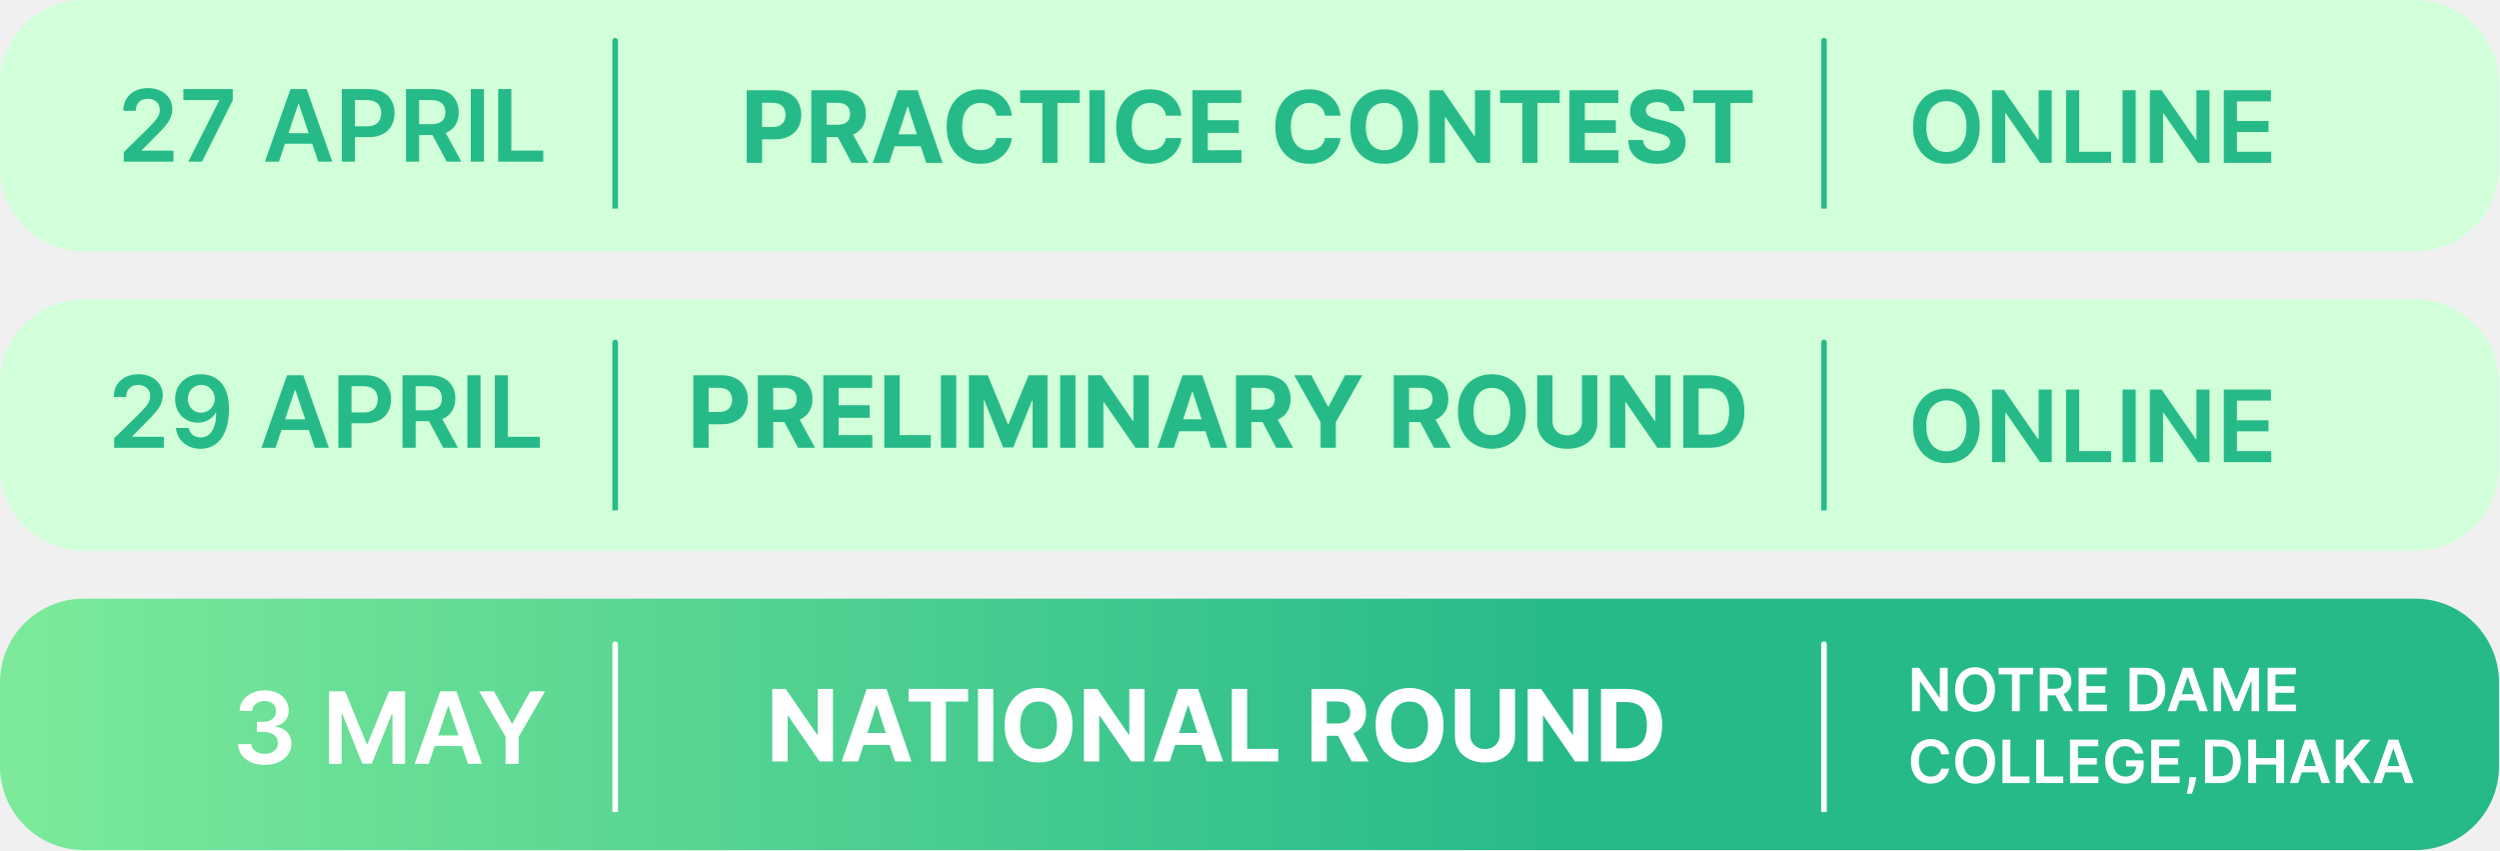
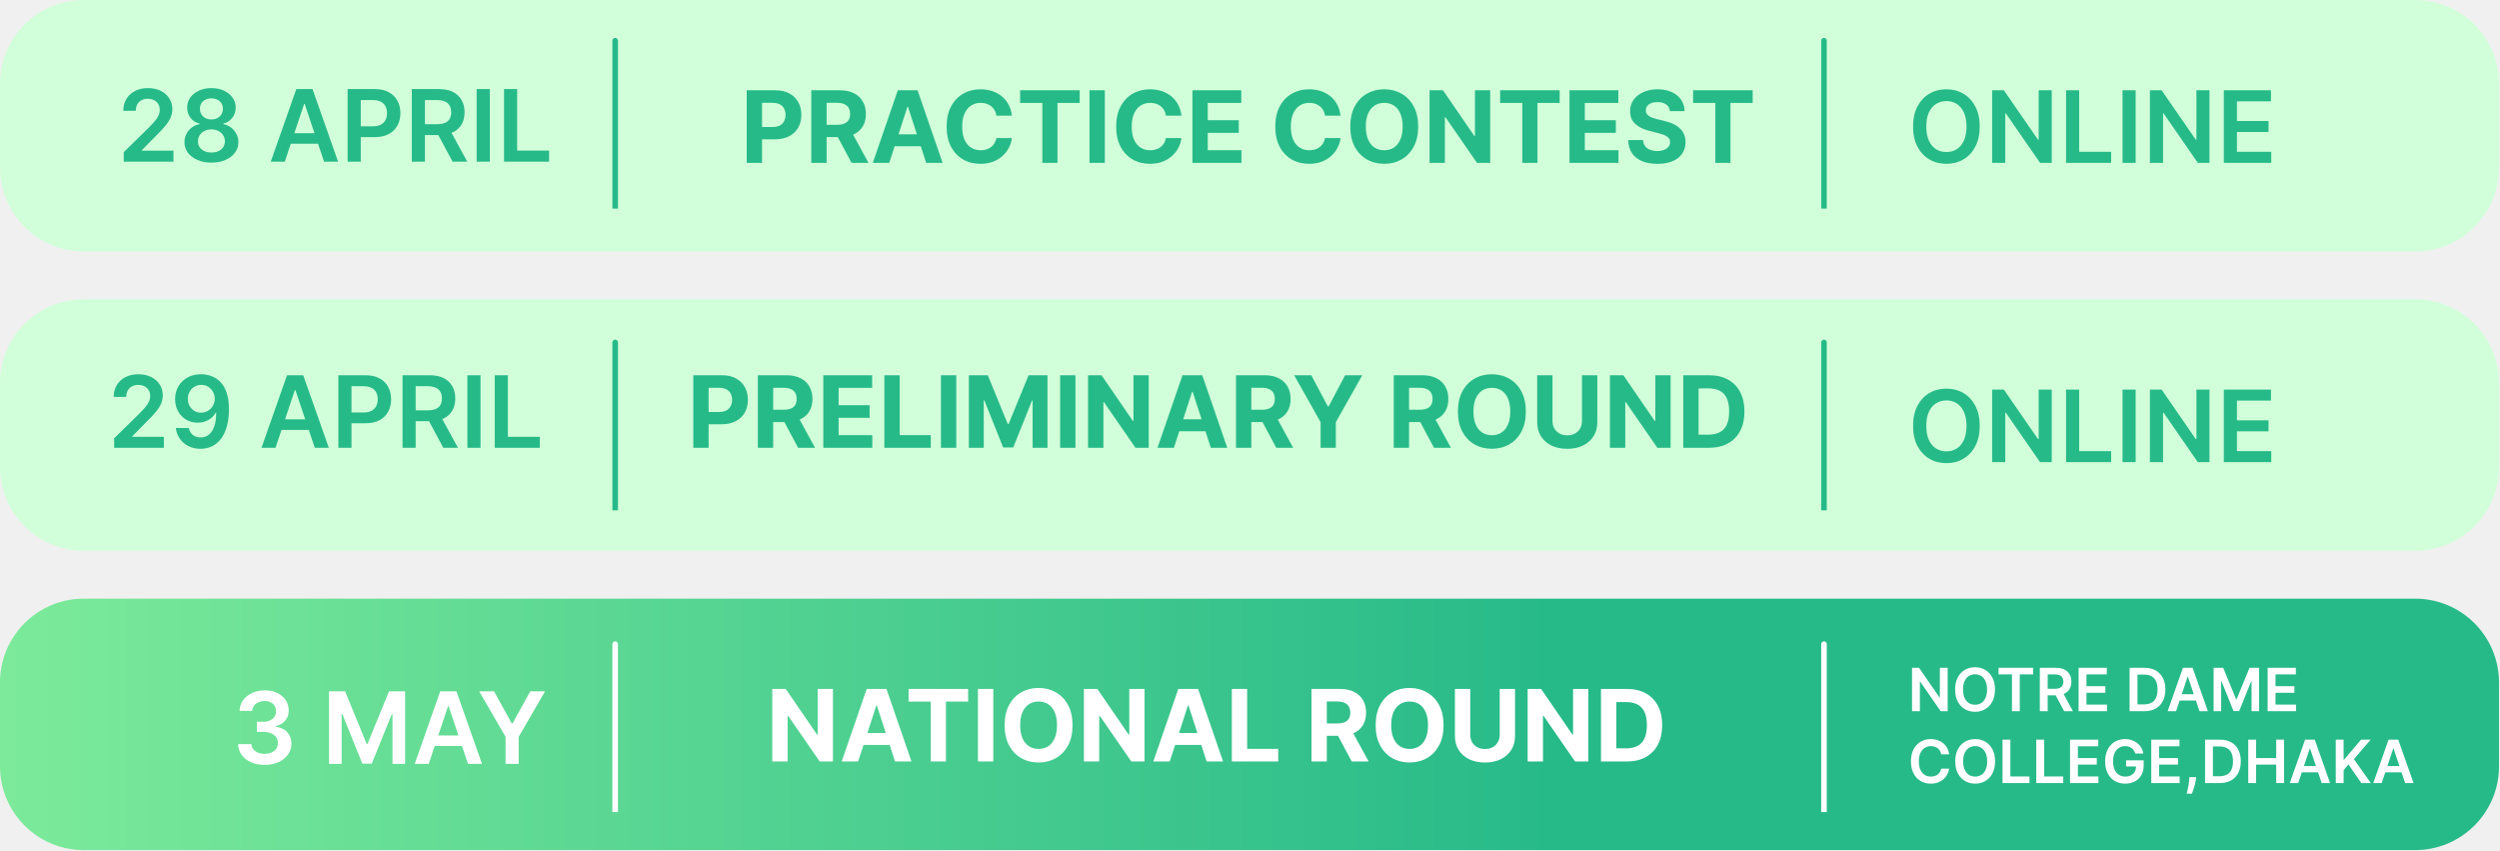
<svg xmlns="http://www.w3.org/2000/svg" width="1044" height="355" viewBox="0 0 1044 355" fill="none">
  <rect width="1044" height="105" rx="35.014" fill="#D1FFD9" />
  <path d="M311.954 68V37.703H323.908C326.206 37.703 328.163 38.142 329.781 39.019C331.398 39.887 332.631 41.095 333.479 42.644C334.337 44.182 334.766 45.958 334.766 47.969C334.766 49.981 334.332 51.757 333.464 53.295C332.596 54.834 331.339 56.032 329.692 56.89C328.055 57.748 326.072 58.177 323.745 58.177H316.126V53.044H322.709C323.942 53.044 324.958 52.832 325.757 52.408C326.565 51.974 327.167 51.377 327.562 50.617C327.966 49.848 328.168 48.966 328.168 47.969C328.168 46.964 327.966 46.086 327.562 45.336C327.167 44.577 326.565 43.99 325.757 43.576C324.948 43.152 323.922 42.94 322.68 42.94H318.36V68H311.954ZM338.927 68V37.703H350.88C353.168 37.703 355.121 38.112 356.738 38.931C358.366 39.739 359.603 40.888 360.451 42.377C361.309 43.857 361.738 45.598 361.738 47.6C361.738 49.612 361.305 51.342 360.437 52.792C359.569 54.232 358.311 55.337 356.664 56.106C355.027 56.875 353.045 57.26 350.717 57.26H342.714V52.112H349.682C350.905 52.112 351.92 51.944 352.729 51.609C353.538 51.273 354.14 50.77 354.534 50.1C354.938 49.429 355.141 48.596 355.141 47.6C355.141 46.594 354.938 45.745 354.534 45.055C354.14 44.365 353.533 43.842 352.714 43.487C351.906 43.122 350.885 42.94 349.652 42.94H345.332V68H338.927ZM355.288 54.212L362.818 68H355.747L348.38 54.212H355.288ZM371.487 68H364.623L375.082 37.703H383.337L393.781 68H386.917L379.328 44.626H379.091L371.487 68ZM371.058 56.091H387.272V61.091H371.058V56.091ZM422.736 48.31H416.257C416.138 47.471 415.897 46.727 415.532 46.076C415.167 45.415 414.698 44.853 414.126 44.389C413.554 43.926 412.893 43.571 412.144 43.324C411.404 43.078 410.6 42.955 409.733 42.955C408.164 42.955 406.799 43.344 405.635 44.123C404.471 44.892 403.569 46.017 402.928 47.496C402.286 48.966 401.966 50.751 401.966 52.851C401.966 55.011 402.286 56.826 402.928 58.295C403.578 59.765 404.486 60.874 405.65 61.624C406.813 62.373 408.16 62.748 409.688 62.748C410.546 62.748 411.34 62.635 412.07 62.408C412.81 62.181 413.466 61.851 414.038 61.417C414.61 60.973 415.083 60.435 415.458 59.804C415.842 59.173 416.109 58.453 416.257 57.645L422.736 57.674C422.568 59.065 422.149 60.406 421.479 61.698C420.818 62.98 419.925 64.129 418.801 65.145C417.687 66.151 416.355 66.95 414.807 67.541C413.268 68.123 411.528 68.414 409.585 68.414C406.882 68.414 404.466 67.803 402.336 66.58C400.215 65.357 398.539 63.587 397.306 61.269C396.083 58.951 395.472 56.145 395.472 52.851C395.472 49.547 396.093 46.737 397.336 44.419C398.578 42.101 400.265 40.336 402.395 39.123C404.525 37.9 406.922 37.288 409.585 37.288C411.34 37.288 412.967 37.535 414.467 38.028C415.975 38.521 417.312 39.241 418.476 40.188C419.639 41.125 420.586 42.274 421.316 43.635C422.056 44.996 422.529 46.554 422.736 48.31ZM426.176 42.984V37.703H451.058V42.984H441.783V68H435.451V42.984H426.176ZM461.562 37.703V68H455.156V37.703H461.562ZM493.564 48.31H487.085C486.966 47.471 486.725 46.727 486.36 46.076C485.995 45.415 485.526 44.853 484.954 44.389C484.382 43.926 483.721 43.571 482.972 43.324C482.232 43.078 481.428 42.955 480.561 42.955C478.992 42.955 477.627 43.344 476.463 44.123C475.299 44.892 474.397 46.017 473.756 47.496C473.114 48.966 472.794 50.751 472.794 52.851C472.794 55.011 473.114 56.826 473.756 58.295C474.406 59.765 475.314 60.874 476.478 61.624C477.641 62.373 478.988 62.748 480.516 62.748C481.374 62.748 482.168 62.635 482.898 62.408C483.638 62.181 484.294 61.851 484.866 61.417C485.438 60.973 485.911 60.435 486.286 59.804C486.67 59.173 486.937 58.453 487.085 57.645L493.564 57.674C493.396 59.065 492.977 60.406 492.307 61.698C491.646 62.98 490.753 64.129 489.629 65.145C488.515 66.151 487.183 66.95 485.635 67.541C484.096 68.123 482.356 68.414 480.413 68.414C477.71 68.414 475.294 67.803 473.164 66.58C471.043 65.357 469.367 63.587 468.134 61.269C466.911 58.951 466.3 56.145 466.3 52.851C466.3 49.547 466.921 46.737 468.164 44.419C469.406 42.101 471.093 40.336 473.223 39.123C475.353 37.9 477.75 37.288 480.413 37.288C482.168 37.288 483.795 37.535 485.295 38.028C486.803 38.521 488.14 39.241 489.304 40.188C490.467 41.125 491.414 42.274 492.144 43.635C492.884 44.996 493.357 46.554 493.564 48.31ZM498.158 68V37.703H518.573V42.984H504.563V50.203H517.522V55.485H504.563V62.719H518.632V68H498.158ZM560.039 48.31H553.56C553.441 47.471 553.2 46.727 552.835 46.076C552.47 45.415 552.001 44.853 551.429 44.389C550.857 43.926 550.196 43.571 549.447 43.324C548.707 43.078 547.903 42.955 547.036 42.955C545.467 42.955 544.102 43.344 542.938 44.123C541.774 44.892 540.872 46.017 540.231 47.496C539.589 48.966 539.269 50.751 539.269 52.851C539.269 55.011 539.589 56.826 540.231 58.295C540.881 59.765 541.789 60.874 542.953 61.624C544.116 62.373 545.463 62.748 546.991 62.748C547.849 62.748 548.643 62.635 549.373 62.408C550.113 62.181 550.768 61.851 551.341 61.417C551.913 60.973 552.386 60.435 552.761 59.804C553.145 59.173 553.412 58.453 553.56 57.645L560.039 57.674C559.871 59.065 559.452 60.406 558.782 61.698C558.121 62.98 557.228 64.129 556.104 65.145C554.99 66.151 553.658 66.95 552.11 67.541C550.571 68.123 548.831 68.414 546.888 68.414C544.185 68.414 541.769 67.803 539.639 66.58C537.518 65.357 535.842 63.587 534.609 61.269C533.386 58.951 532.775 56.145 532.775 52.851C532.775 49.547 533.396 46.737 534.639 44.419C535.881 42.101 537.568 40.336 539.698 39.123C541.828 37.9 544.225 37.288 546.888 37.288C548.643 37.288 550.27 37.535 551.77 38.028C553.278 38.521 554.615 39.241 555.779 40.188C556.942 41.125 557.889 42.274 558.619 43.635C559.359 44.996 559.832 46.554 560.039 48.31ZM592.474 52.851C592.474 56.155 591.848 58.966 590.595 61.284C589.353 63.601 587.656 65.372 585.506 66.595C583.366 67.808 580.96 68.414 578.287 68.414C575.595 68.414 573.178 67.803 571.038 66.58C568.898 65.357 567.207 63.587 565.964 61.269C564.721 58.951 564.1 56.145 564.1 52.851C564.1 49.547 564.721 46.737 565.964 44.419C567.207 42.101 568.898 40.336 571.038 39.123C573.178 37.9 575.595 37.288 578.287 37.288C580.96 37.288 583.366 37.9 585.506 39.123C587.656 40.336 589.353 42.101 590.595 44.419C591.848 46.737 592.474 49.547 592.474 52.851ZM585.98 52.851C585.98 50.711 585.659 48.906 585.018 47.437C584.387 45.967 583.494 44.853 582.34 44.094C581.187 43.334 579.835 42.955 578.287 42.955C576.739 42.955 575.387 43.334 574.234 44.094C573.08 44.853 572.182 45.967 571.541 47.437C570.91 48.906 570.594 50.711 570.594 52.851C570.594 54.992 570.91 56.796 571.541 58.266C572.182 59.735 573.08 60.85 574.234 61.609C575.387 62.369 576.739 62.748 578.287 62.748C579.835 62.748 581.187 62.369 582.34 61.609C583.494 60.85 584.387 59.735 585.018 58.266C585.659 56.796 585.98 54.992 585.98 52.851ZM622.561 37.703V68H617.028L603.847 48.931H603.625V68H597.219V37.703H602.841L615.918 56.757H616.185V37.703H622.561ZM626.699 42.984V37.703H651.582V42.984H642.306V68H635.975V42.984H626.699ZM655.68 68V37.703H676.095V42.984H662.085V50.203H675.045V55.485H662.085V62.719H676.154V68H655.68ZM697.623 46.416C697.505 45.223 696.997 44.296 696.099 43.635C695.202 42.974 693.984 42.644 692.445 42.644C691.4 42.644 690.517 42.792 689.797 43.088C689.077 43.374 688.525 43.773 688.141 44.286C687.766 44.799 687.578 45.381 687.578 46.032C687.559 46.574 687.672 47.047 687.919 47.452C688.175 47.856 688.525 48.206 688.969 48.502C689.413 48.788 689.926 49.04 690.508 49.257C691.089 49.464 691.711 49.641 692.372 49.789L695.094 50.44C696.415 50.736 697.628 51.13 698.733 51.623C699.837 52.117 700.794 52.723 701.603 53.443C702.411 54.163 703.038 55.011 703.481 55.988C703.935 56.964 704.167 58.083 704.177 59.346C704.167 61.2 703.694 62.807 702.757 64.168C701.83 65.52 700.488 66.57 698.733 67.32C696.987 68.059 694.881 68.429 692.416 68.429C689.97 68.429 687.84 68.054 686.025 67.305C684.22 66.555 682.81 65.446 681.794 63.976C680.788 62.497 680.26 60.667 680.211 58.488H686.41C686.479 59.504 686.77 60.352 687.283 61.032C687.805 61.703 688.501 62.211 689.368 62.556C690.246 62.891 691.237 63.059 692.342 63.059C693.427 63.059 694.369 62.901 695.167 62.586C695.976 62.27 696.602 61.831 697.046 61.269C697.49 60.707 697.712 60.061 697.712 59.331C697.712 58.651 697.51 58.078 697.105 57.615C696.711 57.151 696.129 56.757 695.36 56.431C694.6 56.106 693.668 55.81 692.564 55.544L689.265 54.715C686.71 54.094 684.694 53.123 683.214 51.801C681.735 50.48 681 48.699 681.01 46.461C681 44.626 681.488 43.023 682.475 41.653C683.471 40.282 684.837 39.212 686.572 38.442C688.308 37.673 690.281 37.288 692.49 37.288C694.738 37.288 696.701 37.673 698.378 38.442C700.064 39.212 701.376 40.282 702.313 41.653C703.25 43.023 703.733 44.611 703.763 46.416H697.623ZM707.332 42.984V37.703H732.214V42.984H722.939V68H716.607V42.984H707.332Z" fill="url(#paint0_linear_8_11)" />
  <path d="M827.061 52.851C827.061 56.116 826.449 58.912 825.226 61.239C824.013 63.557 822.356 65.332 820.256 66.565C818.165 67.798 815.793 68.414 813.14 68.414C810.487 68.414 808.11 67.798 806.009 66.565C803.918 65.322 802.262 63.542 801.039 61.224C799.826 58.897 799.219 56.106 799.219 52.851C799.219 49.587 799.826 46.796 801.039 44.478C802.262 42.151 803.918 40.37 806.009 39.138C808.11 37.905 810.487 37.288 813.14 37.288C815.793 37.288 818.165 37.905 820.256 39.138C822.356 40.37 824.013 42.151 825.226 44.478C826.449 46.796 827.061 49.587 827.061 52.851ZM821.543 52.851C821.543 50.553 821.183 48.615 820.463 47.038C819.753 45.45 818.766 44.251 817.504 43.443C816.242 42.624 814.787 42.215 813.14 42.215C811.493 42.215 810.038 42.624 808.776 43.443C807.513 44.251 806.522 45.45 805.802 47.038C805.092 48.615 804.737 50.553 804.737 52.851C804.737 55.149 805.092 57.092 805.802 58.68C806.522 60.258 807.513 61.456 808.776 62.275C810.038 63.084 811.493 63.488 813.14 63.488C814.787 63.488 816.242 63.084 817.504 62.275C818.766 61.456 819.753 60.258 820.463 58.68C821.183 57.092 821.543 55.149 821.543 52.851ZM857.147 37.703V68H852.265L837.989 47.363H837.738V68H832.249V37.703H837.161L851.422 58.355H851.688V37.703H857.147ZM863.127 68V37.703H868.616V63.399H881.96V68H863.127ZM892.212 37.703V68H886.723V37.703H892.212ZM923.052 37.703V68H918.171L903.895 47.363H903.643V68H898.155V37.703H903.066L917.327 58.355H917.594V37.703H923.052ZM929.033 68V37.703H948.738V42.303H934.521V50.529H947.717V55.13H934.521V63.399H948.856V68H929.033Z" fill="url(#paint1_linear_8_11)" />
-   <path d="M51.692 67.504V63.54L62.211 53.228C63.217 52.213 64.055 51.31 64.726 50.521C65.396 49.732 65.899 48.968 66.234 48.228C66.57 47.489 66.737 46.7 66.737 45.861C66.737 44.905 66.52 44.086 66.087 43.406C65.653 42.715 65.056 42.183 64.297 41.808C63.537 41.433 62.674 41.246 61.708 41.246C60.712 41.246 59.839 41.453 59.089 41.867C58.34 42.271 57.758 42.848 57.344 43.598C56.939 44.347 56.737 45.24 56.737 46.276H51.515C51.515 44.352 51.954 42.681 52.831 41.26C53.709 39.84 54.917 38.741 56.456 37.962C58.004 37.182 59.78 36.793 61.782 36.793C63.813 36.793 65.598 37.172 67.137 37.932C68.675 38.691 69.869 39.732 70.717 41.053C71.575 42.375 72.004 43.884 72.004 45.58C72.004 46.714 71.787 47.829 71.353 48.923C70.919 50.018 70.155 51.231 69.06 52.563C67.975 53.894 66.451 55.507 64.489 57.4L59.267 62.711V62.918H72.463V67.504H51.692ZM78.676 67.504L91.561 42V41.793H76.605V37.207H97.242V41.897L84.371 67.504H78.676ZM116.536 67.504H110.678L121.344 37.207H128.12L138.801 67.504H132.943L124.85 43.42H124.614L116.536 67.504ZM116.729 55.625H132.706V60.033H116.729V55.625ZM142.791 67.504V37.207H154.153C156.48 37.207 158.433 37.641 160.011 38.509C161.599 39.377 162.797 40.57 163.606 42.089C164.425 43.598 164.834 45.314 164.834 47.237C164.834 49.18 164.425 50.906 163.606 52.415C162.787 53.924 161.579 55.112 159.982 55.98C158.384 56.838 156.416 57.267 154.079 57.267H146.549V52.755H153.339C154.7 52.755 155.815 52.518 156.683 52.045C157.55 51.572 158.191 50.921 158.606 50.092C159.03 49.264 159.242 48.312 159.242 47.237C159.242 46.162 159.03 45.215 158.606 44.397C158.191 43.578 157.545 42.942 156.668 42.488C155.8 42.025 154.68 41.793 153.31 41.793H148.28V67.504H142.791ZM169.601 67.504V37.207H180.963C183.29 37.207 185.243 37.611 186.821 38.42C188.409 39.229 189.607 40.363 190.416 41.823C191.234 43.272 191.643 44.964 191.643 46.897C191.643 48.84 191.229 50.526 190.401 51.956C189.582 53.376 188.374 54.476 186.776 55.255C185.179 56.024 183.216 56.409 180.889 56.409H172.796V51.853H180.149C181.51 51.853 182.624 51.665 183.492 51.291C184.36 50.906 185.001 50.349 185.415 49.619C185.839 48.879 186.052 47.972 186.052 46.897C186.052 45.822 185.839 44.905 185.415 44.145C184.991 43.376 184.345 42.794 183.477 42.4C182.61 41.995 181.49 41.793 180.119 41.793H175.089V67.504H169.601ZM185.253 53.776L192.753 67.504H186.628L179.261 53.776H185.253ZM202.184 37.207V67.504H196.695V37.207H202.184ZM208.127 67.504V37.207H213.616V62.904H226.959V67.504H208.127Z" fill="#27BA89" />
+   <path d="M51.692 67.504V63.54L62.211 53.229C63.217 52.213 64.055 51.31 64.726 50.521C65.396 49.732 65.899 48.968 66.234 48.228C66.57 47.489 66.737 46.7 66.737 45.861C66.737 44.905 66.52 44.086 66.087 43.406C65.653 42.715 65.056 42.183 64.297 41.808C63.537 41.433 62.674 41.246 61.708 41.246C60.712 41.246 59.839 41.453 59.089 41.867C58.34 42.272 57.758 42.848 57.344 43.598C56.939 44.347 56.737 45.24 56.737 46.276H51.515C51.515 44.352 51.954 42.681 52.831 41.261C53.709 39.84 54.917 38.741 56.456 37.962C58.004 37.182 59.78 36.793 61.782 36.793C63.813 36.793 65.598 37.173 67.137 37.932C68.675 38.691 69.869 39.732 70.717 41.053C71.575 42.375 72.004 43.884 72.004 45.58C72.004 46.715 71.787 47.829 71.353 48.924C70.919 50.018 70.155 51.231 69.06 52.563C67.975 53.894 66.451 55.507 64.489 57.4L59.267 62.711V62.918H72.463V67.504H51.692ZM88.336 67.919C86.137 67.919 84.184 67.549 82.478 66.809C80.782 66.069 79.45 65.058 78.484 63.776C77.527 62.484 77.054 61.02 77.063 59.383C77.054 58.111 77.33 56.942 77.892 55.877C78.454 54.812 79.213 53.924 80.17 53.214C81.137 52.494 82.212 52.035 83.395 51.838V51.631C81.837 51.286 80.574 50.492 79.608 49.249C78.651 47.997 78.178 46.552 78.188 44.915C78.178 43.356 78.612 41.966 79.49 40.743C80.367 39.52 81.57 38.558 83.099 37.858C84.628 37.148 86.374 36.793 88.336 36.793C90.279 36.793 92.01 37.148 93.529 37.858C95.057 38.558 96.261 39.52 97.138 40.743C98.026 41.966 98.47 43.356 98.47 44.915C98.47 46.552 97.982 47.997 97.005 49.249C96.039 50.492 94.791 51.286 93.262 51.631V51.838C94.446 52.035 95.511 52.494 96.458 53.214C97.415 53.924 98.174 54.812 98.736 55.877C99.308 56.942 99.594 58.111 99.594 59.383C99.594 61.02 99.111 62.484 98.144 63.776C97.178 65.058 95.846 66.069 94.15 66.809C92.464 67.549 90.526 67.919 88.336 67.919ZM88.336 63.688C89.47 63.688 90.457 63.495 91.295 63.111C92.133 62.716 92.784 62.164 93.248 61.454C93.711 60.744 93.948 59.925 93.958 58.998C93.948 58.032 93.696 57.178 93.203 56.439C92.72 55.689 92.054 55.102 91.206 54.678C90.368 54.254 89.411 54.042 88.336 54.042C87.251 54.042 86.285 54.254 85.437 54.678C84.588 55.102 83.918 55.689 83.425 56.439C82.941 57.178 82.705 58.032 82.715 58.998C82.705 59.925 82.932 60.744 83.395 61.454C83.859 62.154 84.51 62.701 85.348 63.096C86.196 63.49 87.192 63.688 88.336 63.688ZM88.336 49.885C89.263 49.885 90.082 49.698 90.792 49.323C91.512 48.948 92.079 48.426 92.493 47.755C92.907 47.084 93.119 46.31 93.129 45.432C93.119 44.565 92.912 43.805 92.508 43.154C92.104 42.493 91.541 41.986 90.822 41.63C90.102 41.266 89.273 41.083 88.336 41.083C87.379 41.083 86.536 41.266 85.806 41.63C85.087 41.986 84.524 42.493 84.12 43.154C83.725 43.805 83.533 44.565 83.543 45.432C83.533 46.31 83.73 47.084 84.135 47.755C84.549 48.416 85.116 48.938 85.836 49.323C86.566 49.698 87.399 49.885 88.336 49.885ZM118.977 67.504H113.119L123.785 37.207H130.561L141.242 67.504H135.383L127.291 43.42H127.055L118.977 67.504ZM119.17 55.625H135.147V60.034H119.17V55.625ZM145.232 67.504V37.207H156.594C158.921 37.207 160.874 37.641 162.452 38.509C164.04 39.377 165.238 40.57 166.047 42.089C166.865 43.598 167.275 45.314 167.275 47.237C167.275 49.18 166.865 50.906 166.047 52.415C165.228 53.924 164.02 55.112 162.422 55.98C160.825 56.838 158.857 57.267 156.52 57.267H148.99V52.755H155.78C157.141 52.755 158.256 52.519 159.123 52.045C159.991 51.572 160.632 50.921 161.047 50.092C161.471 49.264 161.683 48.312 161.683 47.237C161.683 46.162 161.471 45.215 161.047 44.397C160.632 43.578 159.986 42.942 159.109 42.488C158.241 42.025 157.121 41.793 155.751 41.793H150.721V67.504H145.232ZM172.042 67.504V37.207H183.403C185.731 37.207 187.684 37.611 189.262 38.42C190.85 39.229 192.048 40.363 192.857 41.823C193.675 43.273 194.084 44.964 194.084 46.897C194.084 48.84 193.67 50.526 192.842 51.956C192.023 53.377 190.815 54.476 189.217 55.255C187.62 56.025 185.657 56.409 183.329 56.409H175.237V51.853H182.59C183.951 51.853 185.065 51.665 185.933 51.291C186.801 50.906 187.442 50.349 187.856 49.619C188.28 48.879 188.492 47.972 188.492 46.897C188.492 45.822 188.28 44.905 187.856 44.145C187.432 43.376 186.786 42.794 185.918 42.4C185.05 41.995 183.931 41.793 182.56 41.793H177.53V67.504H172.042ZM187.694 53.776L195.194 67.504H189.069L181.702 53.776H187.694ZM204.625 37.207V67.504H199.136V37.207H204.625ZM210.568 67.504V37.207H216.057V62.904H229.4V67.504H210.568Z" fill="#27BA89" />
  <path d="M258.167 17C258.167 16.355 257.645 15.833 257 15.833C256.355 15.833 255.833 16.355 255.833 17H258.167ZM255.833 17V87.116H258.167V17H255.833Z" fill="#27BA89" />
  <path d="M763.167 17C763.167 16.355 762.645 15.833 762 15.833C761.355 15.833 760.833 16.355 760.833 17H763.167ZM760.833 17V87.116H763.167V17H760.833Z" fill="#27BA89" />
  <rect y="250" width="1044" height="105" rx="35.014" fill="url(#paint2_linear_8_11)" />
  <path d="M347.975 287.703V318H342.442L329.261 298.931H329.039V318H322.633V287.703H328.255L341.332 306.757H341.599V287.703H347.975ZM358.489 318H351.625L362.084 287.703H370.339L380.783 318H373.919L366.33 294.626H366.093L358.489 318ZM358.06 306.091H374.274V311.091H358.06V306.091ZM379.574 292.984V287.703H404.457V292.984H395.181V318H388.849V292.984H379.574ZM414.96 287.703V318H408.554V287.703H414.96ZM448.072 302.851C448.072 306.155 447.446 308.966 446.193 311.284C444.95 313.601 443.254 315.372 441.104 316.595C438.964 317.808 436.557 318.414 433.885 318.414C431.192 318.414 428.776 317.803 426.636 316.58C424.496 315.357 422.804 313.587 421.562 311.269C420.319 308.951 419.698 306.145 419.698 302.851C419.698 299.547 420.319 296.737 421.562 294.419C422.804 292.101 424.496 290.336 426.636 289.123C428.776 287.9 431.192 287.289 433.885 287.289C436.557 287.289 438.964 287.9 441.104 289.123C443.254 290.336 444.95 292.101 446.193 294.419C447.446 296.737 448.072 299.547 448.072 302.851ZM441.577 302.851C441.577 300.711 441.257 298.906 440.616 297.437C439.985 295.967 439.092 294.853 437.938 294.094C436.784 293.334 435.433 292.954 433.885 292.954C432.336 292.954 430.985 293.334 429.831 294.094C428.677 294.853 427.78 295.967 427.139 297.437C426.508 298.906 426.192 300.711 426.192 302.851C426.192 304.992 426.508 306.796 427.139 308.266C427.78 309.735 428.677 310.85 429.831 311.609C430.985 312.369 432.336 312.748 433.885 312.748C435.433 312.748 436.784 312.369 437.938 311.609C439.092 310.85 439.985 309.735 440.616 308.266C441.257 306.796 441.577 304.992 441.577 302.851ZM478.158 287.703V318H472.625L459.444 298.931H459.222V318H452.817V287.703H458.438L471.516 306.757H471.782V287.703H478.158ZM488.673 318H481.809L492.268 287.703H500.522L510.967 318H504.103L496.513 294.626H496.277L488.673 318ZM488.244 306.091H504.458V311.091H488.244V306.091ZM514.613 318V287.703H521.019V312.719H534.008V318H514.613ZM547.892 318V287.703H559.845C562.133 287.703 564.086 288.112 565.703 288.931C567.33 289.739 568.568 290.888 569.416 292.378C570.274 293.857 570.703 295.598 570.703 297.6C570.703 299.612 570.269 301.342 569.401 302.792C568.534 304.232 567.276 305.337 565.629 306.106C563.992 306.875 562.01 307.26 559.682 307.26H551.679V302.112H558.646C559.869 302.112 560.885 301.944 561.694 301.609C562.503 301.273 563.104 300.77 563.499 300.1C563.903 299.429 564.105 298.596 564.105 297.6C564.105 296.594 563.903 295.746 563.499 295.055C563.104 294.365 562.498 293.842 561.679 293.487C560.87 293.122 559.85 292.94 558.617 292.94H554.297V318H547.892ZM564.253 304.212L571.783 318H564.712L557.345 304.212H564.253ZM603.072 302.851C603.072 306.155 602.445 308.966 601.193 311.284C599.95 313.601 598.254 315.372 596.104 316.595C593.964 317.808 591.557 318.414 588.885 318.414C586.192 318.414 583.776 317.803 581.636 316.58C579.496 315.357 577.804 313.587 576.561 311.269C575.319 308.951 574.698 306.145 574.698 302.851C574.698 299.547 575.319 296.737 576.561 294.419C577.804 292.101 579.496 290.336 581.636 289.123C583.776 287.9 586.192 287.289 588.885 287.289C591.557 287.289 593.964 287.9 596.104 289.123C598.254 290.336 599.95 292.101 601.193 294.419C602.445 296.737 603.072 299.547 603.072 302.851ZM596.577 302.851C596.577 300.711 596.257 298.906 595.616 297.437C594.984 295.967 594.092 294.853 592.938 294.094C591.784 293.334 590.433 292.954 588.885 292.954C587.336 292.954 585.985 293.334 584.831 294.094C583.677 294.853 582.78 295.967 582.139 297.437C581.507 298.906 581.192 300.711 581.192 302.851C581.192 304.992 581.507 306.796 582.139 308.266C582.78 309.735 583.677 310.85 584.831 311.609C585.985 312.369 587.336 312.748 588.885 312.748C590.433 312.748 591.784 312.369 592.938 311.609C594.092 310.85 594.984 309.735 595.616 308.266C596.257 306.796 596.577 304.992 596.577 302.851ZM626.531 287.703H632.936V307.378C632.936 309.587 632.409 311.52 631.353 313.177C630.308 314.834 628.843 316.126 626.96 317.053C625.076 317.97 622.881 318.429 620.376 318.429C617.862 318.429 615.662 317.97 613.778 317.053C611.895 316.126 610.43 314.834 609.385 313.177C608.339 311.52 607.817 309.587 607.817 307.378V287.703H614.222V306.831C614.222 307.985 614.474 309.01 614.977 309.908C615.49 310.805 616.21 311.511 617.137 312.023C618.064 312.536 619.144 312.793 620.376 312.793C621.619 312.793 622.699 312.536 623.616 312.023C624.543 311.511 625.258 310.805 625.761 309.908C626.274 309.01 626.531 307.985 626.531 306.831V287.703ZM663.548 287.703V318H658.015L644.834 298.931H644.612V318H638.206V287.703H643.828L656.905 306.757H657.172V287.703H663.548ZM679.58 318H668.84V287.703H679.669C682.717 287.703 685.34 288.309 687.539 289.522C689.739 290.726 691.43 292.456 692.613 294.715C693.807 296.973 694.404 299.676 694.404 302.822C694.404 305.978 693.807 308.69 692.613 310.958C691.43 313.227 689.729 314.967 687.51 316.18C685.301 317.393 682.657 318 679.58 318ZM675.246 312.512H679.314C681.208 312.512 682.8 312.176 684.092 311.506C685.394 310.825 686.371 309.775 687.022 308.355C687.682 306.925 688.013 305.08 688.013 302.822C688.013 300.583 687.682 298.754 687.022 297.333C686.371 295.913 685.399 294.868 684.107 294.197C682.815 293.526 681.222 293.191 679.329 293.191H675.246V312.512Z" fill="url(#paint3_linear_8_11)" />
  <path d="M813.672 278.886V297H810.753L802.218 284.662H802.068V297H798.787V278.886H801.723L810.249 291.233H810.408V278.886H813.672ZM833.433 287.943C833.433 289.895 833.067 291.567 832.336 292.958C831.611 294.344 830.62 295.405 829.364 296.142C828.114 296.879 826.696 297.248 825.11 297.248C823.524 297.248 822.103 296.879 820.847 296.142C819.597 295.399 818.606 294.335 817.875 292.949C817.15 291.558 816.787 289.889 816.787 287.943C816.787 285.992 817.15 284.323 817.875 282.937C818.606 281.546 819.597 280.481 820.847 279.744C822.103 279.007 823.524 278.639 825.11 278.639C826.696 278.639 828.114 279.007 829.364 279.744C830.62 280.481 831.611 281.546 832.336 282.937C833.067 284.323 833.433 285.992 833.433 287.943ZM830.134 287.943C830.134 286.569 829.919 285.411 829.488 284.467C829.064 283.518 828.474 282.802 827.719 282.318C826.964 281.829 826.095 281.584 825.11 281.584C824.125 281.584 823.256 281.829 822.501 282.318C821.746 282.802 821.154 283.518 820.723 284.467C820.299 285.411 820.086 286.569 820.086 287.943C820.086 289.317 820.299 290.479 820.723 291.428C821.154 292.371 821.746 293.088 822.501 293.577C823.256 294.061 824.125 294.302 825.11 294.302C826.095 294.302 826.964 294.061 827.719 293.577C828.474 293.088 829.064 292.371 829.488 291.428C829.919 290.479 830.134 289.317 830.134 287.943ZM834.936 281.637V278.886H849.388V281.637H843.79V297H840.535V281.637H834.936ZM852.174 297V278.886H858.967C860.358 278.886 861.526 279.128 862.469 279.612C863.419 280.095 864.135 280.773 864.618 281.646C865.108 282.513 865.353 283.524 865.353 284.68C865.353 285.841 865.105 286.849 864.61 287.704C864.12 288.553 863.398 289.211 862.443 289.677C861.488 290.137 860.314 290.367 858.923 290.367H854.085V287.643H858.48C859.294 287.643 859.96 287.53 860.479 287.306C860.998 287.076 861.381 286.743 861.629 286.307C861.883 285.865 862.009 285.322 862.009 284.68C862.009 284.037 861.883 283.489 861.629 283.035C861.375 282.575 860.989 282.227 860.47 281.991C859.952 281.749 859.282 281.628 858.463 281.628H855.456V297H852.174ZM861.532 288.792L866.016 297H862.354L857.95 288.792H861.532ZM868.373 297V278.886H880.154V281.637H871.654V286.555H879.544V289.305H871.654V294.249H880.225V297H868.373ZM895.817 297H889.679V278.886H895.941C897.74 278.886 899.285 279.249 900.576 279.974C901.873 280.694 902.869 281.728 903.565 283.079C904.261 284.429 904.609 286.045 904.609 287.926C904.609 289.812 904.258 291.434 903.556 292.79C902.861 294.146 901.855 295.187 900.54 295.912C899.231 296.637 897.657 297 895.817 297ZM892.961 294.161H895.658C896.92 294.161 897.973 293.931 898.816 293.471C899.659 293.005 900.293 292.312 900.717 291.393C901.142 290.467 901.354 289.311 901.354 287.926C901.354 286.54 901.142 285.39 900.717 284.476C900.293 283.556 899.665 282.869 898.833 282.415C898.008 281.955 896.982 281.726 895.756 281.726H892.961V294.161ZM909.08 297H905.577L911.954 278.886H916.005L922.391 297H918.888L914.05 282.601H913.909L909.08 297ZM909.195 289.898H918.747V292.534H909.195V289.898ZM924.777 278.886H928.792L934.169 292.012H934.382L939.759 278.886H943.775V297H940.626V284.556H940.458L935.452 296.947H933.099L928.093 284.529H927.925V297H924.777V278.886ZM947.348 297V278.886H959.129V281.637H950.629V286.555H958.518V289.305H950.629V294.249H959.199V297H947.348ZM814.291 314.998H810.983C810.889 314.456 810.715 313.975 810.461 313.556C810.208 313.132 809.892 312.772 809.515 312.477C809.138 312.183 808.707 311.961 808.224 311.814C807.746 311.661 807.23 311.584 806.676 311.584C805.691 311.584 804.819 311.832 804.058 312.327C803.297 312.816 802.702 313.536 802.271 314.485C801.841 315.428 801.626 316.581 801.626 317.943C801.626 319.329 801.841 320.496 802.271 321.446C802.708 322.389 803.303 323.103 804.058 323.586C804.819 324.064 805.688 324.302 806.667 324.302C807.21 324.302 807.717 324.232 808.188 324.09C808.666 323.943 809.093 323.728 809.471 323.445C809.854 323.161 810.175 322.814 810.435 322.401C810.7 321.988 810.883 321.516 810.983 320.986L814.291 321.003C814.167 321.864 813.899 322.672 813.486 323.427C813.079 324.182 812.546 324.848 811.885 325.426C811.225 325.998 810.452 326.446 809.568 326.77C808.684 327.088 807.702 327.248 806.623 327.248C805.031 327.248 803.61 326.879 802.36 326.142C801.11 325.405 800.125 324.341 799.406 322.949C798.686 321.558 798.327 319.889 798.327 317.943C798.327 315.992 798.689 314.323 799.415 312.937C800.14 311.546 801.127 310.481 802.377 309.744C803.627 309.007 805.043 308.639 806.623 308.639C807.631 308.639 808.569 308.78 809.435 309.063C810.302 309.346 811.075 309.762 811.753 310.31C812.431 310.853 812.988 311.519 813.424 312.309C813.866 313.093 814.155 313.99 814.291 314.998ZM833.481 317.943C833.481 319.895 833.116 321.567 832.385 322.958C831.659 324.344 830.669 325.405 829.413 326.142C828.163 326.879 826.745 327.248 825.159 327.248C823.573 327.248 822.152 326.879 820.896 326.142C819.646 325.399 818.655 324.335 817.924 322.949C817.199 321.558 816.836 319.889 816.836 317.943C816.836 315.992 817.199 314.323 817.924 312.937C818.655 311.546 819.646 310.481 820.896 309.744C822.152 309.007 823.573 308.639 825.159 308.639C826.745 308.639 828.163 309.007 829.413 309.744C830.669 310.481 831.659 311.546 832.385 312.937C833.116 314.323 833.481 315.992 833.481 317.943ZM830.182 317.943C830.182 316.569 829.967 315.411 829.537 314.467C829.112 313.518 828.523 312.802 827.768 312.318C827.013 311.829 826.143 311.584 825.159 311.584C824.174 311.584 823.304 311.829 822.55 312.318C821.795 312.802 821.202 313.518 820.772 314.467C820.347 315.411 820.135 316.569 820.135 317.943C820.135 319.317 820.347 320.479 820.772 321.428C821.202 322.371 821.795 323.088 822.55 323.577C823.304 324.061 824.174 324.302 825.159 324.302C826.143 324.302 827.013 324.061 827.768 323.577C828.523 323.088 829.112 322.371 829.537 321.428C829.967 320.479 830.182 319.317 830.182 317.943ZM836.584 327V308.886H839.865V324.249H847.843V327H836.584ZM850.691 327V308.886H853.972V324.249H861.95V327H850.691ZM864.798 327V308.886H876.578V311.637H868.079V316.555H875.968V319.305H868.079V324.249H876.649V327H864.798ZM892.061 314.671C891.913 314.193 891.71 313.766 891.45 313.388C891.197 313.005 890.89 312.678 890.531 312.407C890.177 312.135 889.77 311.932 889.31 311.796C888.85 311.655 888.349 311.584 887.807 311.584C886.834 311.584 885.967 311.829 885.206 312.318C884.446 312.808 883.847 313.527 883.411 314.476C882.98 315.42 882.765 316.569 882.765 317.926C882.765 319.293 882.98 320.452 883.411 321.401C883.841 322.351 884.44 323.073 885.206 323.568C885.973 324.058 886.863 324.302 887.877 324.302C888.797 324.302 889.593 324.126 890.265 323.772C890.943 323.418 891.465 322.917 891.831 322.268C892.196 321.614 892.379 320.847 892.379 319.969L893.122 320.084H888.205V317.519H895.554V319.694C895.554 321.245 895.224 322.587 894.564 323.719C893.903 324.851 892.995 325.723 891.84 326.337C890.684 326.944 889.357 327.248 887.86 327.248C886.191 327.248 884.726 326.873 883.464 326.124C882.208 325.37 881.226 324.299 880.519 322.914C879.817 321.522 879.466 319.871 879.466 317.961C879.466 316.499 879.673 315.193 880.085 314.043C880.504 312.893 881.088 311.917 881.837 311.115C882.585 310.307 883.464 309.694 884.472 309.276C885.48 308.851 886.577 308.639 887.762 308.639C888.765 308.639 889.699 308.786 890.566 309.081C891.433 309.37 892.202 309.783 892.874 310.319C893.553 310.856 894.11 311.493 894.546 312.23C894.982 312.967 895.268 313.78 895.404 314.671H892.061ZM898.727 327V308.886H910.508V311.637H902.009V316.555H909.898V319.305H902.009V324.249H910.579V327H898.727ZM917.473 324.524L917.358 325.496C917.276 326.239 917.128 326.994 916.916 327.761C916.71 328.533 916.492 329.244 916.262 329.892C916.032 330.541 915.846 331.051 915.704 331.422H913.546C913.629 331.063 913.741 330.573 913.882 329.954C914.03 329.335 914.171 328.639 914.307 327.867C914.443 327.094 914.534 326.31 914.581 325.514L914.643 324.524H917.473ZM927.339 327H921.201V308.886H927.463C929.262 308.886 930.806 309.249 932.098 309.974C933.395 310.694 934.391 311.728 935.087 313.079C935.783 314.429 936.131 316.045 936.131 317.926C936.131 319.812 935.78 321.434 935.078 322.79C934.382 324.146 933.377 325.187 932.062 325.912C930.753 326.637 929.179 327 927.339 327ZM924.483 324.161H927.18C928.442 324.161 929.494 323.931 930.338 323.471C931.181 323.005 931.815 322.312 932.239 321.393C932.664 320.467 932.876 319.311 932.876 317.926C932.876 316.54 932.664 315.39 932.239 314.476C931.815 313.556 931.187 312.869 930.355 312.415C929.53 311.955 928.504 311.726 927.277 311.726H924.483V324.161ZM939.248 327V308.886H942.53V316.555H950.923V308.886H954.213V327H950.923V319.305H942.53V327H939.248ZM960.108 327H956.606L962.983 308.886H967.033L973.419 327H969.917L965.079 312.601H964.937L960.108 327ZM960.223 319.898H969.775V322.534H960.223V319.898ZM975.805 327V308.886H979.086V317.209H979.307L986.374 308.886H990.381L983.376 317.015L990.443 327H986.498L981.094 319.235L979.086 321.605V327H975.805ZM994.987 327H991.484L997.861 308.886H1001.91L1008.3 327H1004.8L999.957 312.601H999.816L994.987 327ZM995.101 319.898H1004.65V322.534H995.101V319.898Z" fill="white" />
  <path d="M110.566 319.414C108.435 319.414 106.542 319.049 104.885 318.319C103.238 317.59 101.936 316.574 100.979 315.272C100.023 313.97 99.515 312.466 99.456 310.76H105.018C105.067 311.579 105.339 312.294 105.832 312.905C106.325 313.507 106.981 313.975 107.799 314.31C108.618 314.646 109.535 314.813 110.551 314.813C111.636 314.813 112.597 314.626 113.436 314.251C114.274 313.867 114.93 313.334 115.403 312.654C115.877 311.973 116.108 311.189 116.099 310.301C116.108 309.384 115.872 308.575 115.388 307.875C114.905 307.175 114.205 306.628 113.288 306.233C112.38 305.839 111.286 305.641 110.004 305.641H107.326V301.41H110.004C111.059 301.41 111.981 301.228 112.77 300.863C113.569 300.498 114.195 299.985 114.649 299.325C115.102 298.654 115.324 297.88 115.314 297.002C115.324 296.144 115.132 295.399 114.738 294.768C114.353 294.127 113.806 293.629 113.095 293.274C112.395 292.919 111.572 292.741 110.625 292.741C109.698 292.741 108.84 292.909 108.051 293.244C107.262 293.58 106.626 294.058 106.142 294.679C105.659 295.291 105.403 296.021 105.373 296.869H100.092C100.131 295.172 100.619 293.683 101.556 292.401C102.503 291.109 103.766 290.103 105.344 289.383C106.922 288.653 108.692 288.289 110.654 288.289C112.676 288.289 114.432 288.668 115.921 289.428C117.42 290.177 118.579 291.188 119.397 292.46C120.216 293.733 120.625 295.138 120.625 296.676C120.635 298.383 120.132 299.813 119.116 300.967C118.11 302.121 116.789 302.875 115.152 303.23V303.467C117.282 303.763 118.914 304.552 120.048 305.834C121.192 307.106 121.76 308.689 121.75 310.582C121.75 312.279 121.266 313.798 120.3 315.139C119.343 316.47 118.022 317.516 116.335 318.275C114.659 319.035 112.735 319.414 110.566 319.414ZM137.457 288.703H144.173L153.168 310.656H153.523L162.517 288.703H169.233V319H163.967V298.185H163.686L155.313 318.911H151.378L143.004 298.141H142.723V319H137.457V288.703ZM179.101 319H173.242L183.909 288.703H190.684L201.365 319H195.507L187.415 294.916H187.178L179.101 319ZM179.293 307.121H195.27V311.529H179.293V307.121ZM200.193 288.703H206.391L213.803 302.106H214.099L221.51 288.703H227.709L216.688 307.698V319H211.214V307.698L200.193 288.703Z" fill="white" />
  <path d="M258.167 269C258.167 268.355 257.645 267.833 257 267.833C256.355 267.833 255.833 268.355 255.833 269H258.167ZM255.833 269V339.116H258.167V269H255.833Z" fill="white" />
  <path d="M763.167 269C763.167 268.355 762.645 267.833 762 267.833C761.355 267.833 760.833 268.355 760.833 269H763.167ZM760.833 269V339.116H763.167V269H760.833Z" fill="white" />
  <rect y="125" width="1044" height="105" rx="35.014" fill="#D1FFD9" />
  <path d="M258.167 143C258.167 142.355 257.645 141.833 257 141.833C256.355 141.833 255.833 142.355 255.833 143H258.167ZM255.833 143V213.116H258.167V143H255.833Z" fill="#27BA89" />
  <path d="M763.167 143C763.167 142.355 762.645 141.833 762 141.833C761.355 141.833 760.833 142.355 760.833 143H763.167ZM760.833 143V213.116H763.167V143H760.833Z" fill="#27BA89" />
  <path d="M289.633 187V156.703H301.586C303.884 156.703 305.842 157.142 307.46 158.019C309.077 158.887 310.31 160.095 311.158 161.644C312.016 163.182 312.445 164.958 312.445 166.969C312.445 168.981 312.011 170.757 311.143 172.295C310.275 173.834 309.018 175.032 307.371 175.89C305.734 176.748 303.751 177.177 301.424 177.177H293.805V172.044H300.388C301.621 172.044 302.637 171.832 303.436 171.408C304.244 170.974 304.846 170.377 305.24 169.618C305.645 168.848 305.847 167.966 305.847 166.969C305.847 165.964 305.645 165.086 305.24 164.336C304.846 163.577 304.244 162.99 303.436 162.576C302.627 162.152 301.601 161.94 300.359 161.94H296.039V187H289.633ZM316.606 187V156.703H328.559C330.847 156.703 332.8 157.112 334.417 157.931C336.044 158.739 337.282 159.888 338.13 161.378C338.988 162.857 339.417 164.598 339.417 166.6C339.417 168.612 338.983 170.342 338.116 171.792C337.248 173.232 335.99 174.337 334.343 175.106C332.706 175.875 330.724 176.26 328.396 176.26H320.393V171.112H327.361C328.584 171.112 329.599 170.944 330.408 170.609C331.217 170.273 331.818 169.77 332.213 169.1C332.617 168.429 332.819 167.596 332.819 166.6C332.819 165.594 332.617 164.746 332.213 164.055C331.818 163.365 331.212 162.842 330.393 162.487C329.585 162.122 328.564 161.94 327.331 161.94H323.011V187H316.606ZM332.967 173.212L340.497 187H333.426L326.059 173.212H332.967ZM343.944 187V156.703H364.359V161.984H350.35V169.203H363.309V174.485H350.35V181.719H364.419V187H343.944ZM369.452 187V156.703H375.858V181.719H388.846V187H369.452ZM399.494 156.703V187H393.089V156.703H399.494ZM404.764 156.703H412.664L421.008 177.059H421.363L429.706 156.703H437.606V187H431.393V167.28H431.141L423.301 186.852H419.07L411.229 167.206H410.978V187H404.764V156.703ZM449.289 156.703V187H442.884V156.703H449.289ZM479.901 156.703V187H474.368L461.187 167.931H460.965V187H454.56V156.703H460.181L473.259 175.757H473.525V156.703H479.901ZM490.416 187H483.551L494.01 156.703H502.265L512.709 187H505.845L498.256 163.626H498.019L490.416 187ZM489.987 175.091H506.2V180.091H489.987V175.091ZM516.356 187V156.703H528.309C530.597 156.703 532.55 157.112 534.168 157.931C535.795 158.739 537.033 159.888 537.881 161.378C538.739 162.857 539.168 164.598 539.168 166.6C539.168 168.612 538.734 170.342 537.866 171.792C536.998 173.232 535.741 174.337 534.094 175.106C532.456 175.875 530.474 176.26 528.147 176.26H520.143V171.112H527.111C528.334 171.112 529.35 170.944 530.159 170.609C530.967 170.273 531.569 169.77 531.963 169.1C532.368 168.429 532.57 167.596 532.57 166.6C532.57 165.594 532.368 164.746 531.963 164.055C531.569 163.365 530.962 162.842 530.144 162.487C529.335 162.122 528.314 161.94 527.081 161.94H522.762V187H516.356ZM532.718 173.212L540.248 187H533.176L525.809 173.212H532.718ZM540.658 156.703H547.833L554.742 169.751H555.038L561.946 156.703H569.121L558.07 176.289V187H551.709V176.289L540.658 156.703ZM582.262 187V156.703H594.215C596.503 156.703 598.456 157.112 600.073 157.931C601.7 158.739 602.938 159.888 603.786 161.378C604.644 162.857 605.073 164.598 605.073 166.6C605.073 168.612 604.639 170.342 603.771 171.792C602.904 173.232 601.646 174.337 599.999 175.106C598.362 175.875 596.38 176.26 594.052 176.26H586.049V171.112H593.016C594.239 171.112 595.255 170.944 596.064 170.609C596.873 170.273 597.474 169.77 597.869 169.1C598.273 168.429 598.475 167.596 598.475 166.6C598.475 165.594 598.273 164.746 597.869 164.055C597.474 163.365 596.868 162.842 596.049 162.487C595.24 162.122 594.22 161.94 592.987 161.94H588.667V187H582.262ZM598.623 173.212L606.153 187H599.082L591.715 173.212H598.623ZM637.442 171.851C637.442 175.155 636.815 177.966 635.563 180.284C634.32 182.601 632.624 184.372 630.474 185.595C628.334 186.808 625.927 187.414 623.255 187.414C620.562 187.414 618.146 186.803 616.006 185.58C613.866 184.357 612.174 182.587 610.932 180.269C609.689 177.951 609.068 175.145 609.068 171.851C609.068 168.547 609.689 165.737 610.932 163.419C612.174 161.101 613.866 159.336 616.006 158.123C618.146 156.9 620.562 156.289 623.255 156.289C625.927 156.289 628.334 156.9 630.474 158.123C632.624 159.336 634.32 161.101 635.563 163.419C636.815 165.737 637.442 168.547 637.442 171.851ZM630.947 171.851C630.947 169.711 630.627 167.906 629.986 166.437C629.354 164.967 628.462 163.853 627.308 163.094C626.154 162.334 624.803 161.954 623.255 161.954C621.706 161.954 620.355 162.334 619.201 163.094C618.047 163.853 617.15 164.967 616.509 166.437C615.877 167.906 615.562 169.711 615.562 171.851C615.562 173.992 615.877 175.796 616.509 177.266C617.15 178.735 618.047 179.85 619.201 180.609C620.355 181.369 621.706 181.748 623.255 181.748C624.803 181.748 626.154 181.369 627.308 180.609C628.462 179.85 629.354 178.735 629.986 177.266C630.627 175.796 630.947 173.992 630.947 171.851ZM660.901 156.703H667.306V176.378C667.306 178.587 666.779 180.52 665.723 182.177C664.678 183.834 663.213 185.126 661.33 186.053C659.446 186.97 657.251 187.429 654.746 187.429C652.232 187.429 650.032 186.97 648.148 186.053C646.265 185.126 644.8 183.834 643.755 182.177C642.709 180.52 642.187 178.587 642.187 176.378V156.703H648.592V175.831C648.592 176.985 648.844 178.01 649.347 178.908C649.86 179.805 650.58 180.511 651.507 181.023C652.434 181.536 653.514 181.793 654.746 181.793C655.989 181.793 657.069 181.536 657.986 181.023C658.913 180.511 659.628 179.805 660.131 178.908C660.644 178.01 660.901 176.985 660.901 175.831V156.703ZM697.918 156.703V187H692.385L679.204 167.931H678.982V187H672.576V156.703H678.198L691.275 175.757H691.542V156.703H697.918ZM713.95 187H703.21V156.703H714.039C717.087 156.703 719.71 157.309 721.909 158.522C724.109 159.726 725.8 161.456 726.984 163.715C728.177 165.973 728.774 168.676 728.774 171.822C728.774 174.978 728.177 177.69 726.984 179.958C725.8 182.227 724.099 183.967 721.88 185.18C719.671 186.393 717.027 187 713.95 187ZM709.616 181.512H713.684C715.578 181.512 717.17 181.176 718.462 180.506C719.764 179.825 720.741 178.775 721.392 177.355C722.052 175.925 722.383 174.08 722.383 171.822C722.383 169.583 722.052 167.754 721.392 166.333C720.741 164.913 719.769 163.868 718.477 163.197C717.185 162.526 715.592 162.191 713.699 162.191H709.616V181.512Z" fill="url(#paint4_linear_8_11)" />
  <path d="M827.061 177.851C827.061 181.116 826.449 183.912 825.226 186.239C824.013 188.557 822.356 190.332 820.256 191.565C818.165 192.798 815.793 193.414 813.14 193.414C810.487 193.414 808.11 192.798 806.009 191.565C803.918 190.322 802.262 188.542 801.039 186.225C799.826 183.897 799.219 181.106 799.219 177.851C799.219 174.587 799.826 171.796 801.039 169.478C802.262 167.151 803.918 165.371 806.009 164.138C808.11 162.905 810.487 162.289 813.14 162.289C815.793 162.289 818.165 162.905 820.256 164.138C822.356 165.371 824.013 167.151 825.226 169.478C826.449 171.796 827.061 174.587 827.061 177.851ZM821.543 177.851C821.543 175.553 821.183 173.615 820.463 172.037C819.753 170.45 818.766 169.251 817.504 168.443C816.242 167.624 814.787 167.215 813.14 167.215C811.493 167.215 810.038 167.624 808.776 168.443C807.513 169.251 806.522 170.45 805.802 172.037C805.092 173.615 804.737 175.553 804.737 177.851C804.737 180.149 805.092 182.092 805.802 183.68C806.522 185.258 807.513 186.456 808.776 187.275C810.038 188.084 811.493 188.488 813.14 188.488C814.787 188.488 816.242 188.084 817.504 187.275C818.766 186.456 819.753 185.258 820.463 183.68C821.183 182.092 821.543 180.149 821.543 177.851ZM857.147 162.703V193H852.265L837.989 172.363H837.738V193H832.249V162.703H837.161L851.422 183.355H851.688V162.703H857.147ZM863.127 193V162.703H868.616V188.399H881.96V193H863.127ZM892.212 162.703V193H886.723V162.703H892.212ZM923.052 162.703V193H918.171L903.895 172.363H903.643V193H898.155V162.703H903.066L917.327 183.355H917.594V162.703H923.052ZM929.033 193V162.703H948.738V167.304H934.521V175.529H947.717V180.13H934.521V188.399H948.856V193H929.033Z" fill="url(#paint5_linear_8_11)" />
  <path d="M47.692 187V183.035L58.211 172.724C59.217 171.708 60.055 170.806 60.726 170.017C61.396 169.228 61.899 168.464 62.234 167.724C62.57 166.984 62.737 166.195 62.737 165.357C62.737 164.4 62.52 163.582 62.087 162.901C61.653 162.211 61.056 161.678 60.297 161.304C59.537 160.929 58.674 160.741 57.708 160.741C56.712 160.741 55.839 160.948 55.089 161.363C54.34 161.767 53.758 162.344 53.344 163.094C52.939 163.843 52.737 164.736 52.737 165.771H47.515C47.515 163.848 47.954 162.176 48.831 160.756C49.709 159.336 50.917 158.236 52.456 157.457C54.004 156.678 55.78 156.289 57.782 156.289C59.813 156.289 61.598 156.668 63.137 157.428C64.675 158.187 65.869 159.228 66.717 160.549C67.575 161.871 68.004 163.38 68.004 165.076C68.004 166.21 67.787 167.325 67.353 168.419C66.919 169.514 66.155 170.727 65.06 172.058C63.975 173.39 62.452 175.002 60.489 176.896L55.267 182.207V182.414H68.463V187H47.692ZM84.085 156.289C85.534 156.298 86.945 156.555 88.316 157.058C89.696 157.551 90.939 158.36 92.044 159.484C93.148 160.598 94.026 162.093 94.677 163.966C95.328 165.84 95.653 168.158 95.653 170.919C95.663 173.523 95.387 175.851 94.825 177.902C94.272 179.943 93.479 181.669 92.443 183.08C91.407 184.49 90.16 185.565 88.7 186.305C87.241 187.044 85.599 187.414 83.774 187.414C81.861 187.414 80.164 187.039 78.685 186.29C77.216 185.54 76.027 184.515 75.12 183.213C74.212 181.911 73.655 180.422 73.448 178.745H78.848C79.124 179.948 79.686 180.905 80.534 181.615C81.392 182.315 82.472 182.665 83.774 182.665C85.875 182.665 87.492 181.753 88.626 179.929C89.76 178.104 90.328 175.569 90.328 172.325H90.12C89.637 173.193 89.011 173.942 88.242 174.573C87.472 175.195 86.6 175.673 85.623 176.008C84.657 176.344 83.631 176.511 82.546 176.511C80.771 176.511 79.173 176.087 77.753 175.239C76.343 174.391 75.223 173.227 74.395 171.748C73.576 170.268 73.162 168.577 73.152 166.674C73.152 164.701 73.606 162.931 74.513 161.363C75.43 159.785 76.708 158.542 78.345 157.635C79.982 156.718 81.895 156.269 84.085 156.289ZM84.1 160.727C83.034 160.727 82.073 160.988 81.215 161.511C80.367 162.023 79.696 162.724 79.203 163.611C78.719 164.489 78.478 165.47 78.478 166.555C78.488 167.63 78.729 168.607 79.203 169.484C79.686 170.362 80.342 171.057 81.17 171.57C82.009 172.083 82.965 172.34 84.04 172.34C84.839 172.34 85.584 172.187 86.274 171.881C86.965 171.575 87.566 171.151 88.079 170.609C88.602 170.056 89.006 169.43 89.292 168.73C89.588 168.03 89.731 167.29 89.721 166.511C89.721 165.475 89.475 164.519 88.981 163.641C88.498 162.763 87.832 162.058 86.984 161.525C86.146 160.993 85.184 160.727 84.1 160.727ZM115.099 187H109.241L119.907 156.703H126.683L137.364 187H131.506L123.413 162.916H123.177L115.099 187ZM115.292 175.121H131.269V179.529H115.292V175.121ZM141.354 187V156.703H152.716C155.043 156.703 156.996 157.137 158.574 158.005C160.162 158.872 161.36 160.066 162.169 161.585C162.987 163.094 163.397 164.81 163.397 166.733C163.397 168.676 162.987 170.402 162.169 171.911C161.35 173.419 160.142 174.608 158.544 175.476C156.947 176.334 154.979 176.763 152.642 176.763H145.112V172.251H151.902C153.263 172.251 154.378 172.014 155.246 171.541C156.113 171.067 156.754 170.416 157.169 169.588C157.593 168.76 157.805 167.808 157.805 166.733C157.805 165.658 157.593 164.711 157.169 163.892C156.754 163.074 156.108 162.438 155.231 161.984C154.363 161.521 153.243 161.289 151.873 161.289H146.843V187H141.354ZM168.164 187V156.703H179.525C181.853 156.703 183.806 157.107 185.384 157.916C186.972 158.725 188.17 159.859 188.979 161.318C189.797 162.768 190.206 164.46 190.206 166.393C190.206 168.335 189.792 170.022 188.964 171.452C188.145 172.872 186.937 173.972 185.339 174.751C183.742 175.52 181.779 175.905 179.452 175.905H171.359V171.348H178.712C180.073 171.348 181.187 171.161 182.055 170.786C182.923 170.402 183.564 169.844 183.978 169.115C184.402 168.375 184.614 167.468 184.614 166.393C184.614 165.318 184.402 164.4 183.978 163.641C183.554 162.872 182.908 162.29 182.04 161.895C181.173 161.491 180.053 161.289 178.682 161.289H173.652V187H168.164ZM183.816 173.272L191.316 187H185.191L177.824 173.272H183.816ZM200.747 156.703V187H195.258V156.703H200.747ZM206.69 187V156.703H212.179V182.399H225.522V187H206.69Z" fill="#27BA89" />
  <defs>
    <linearGradient id="paint0_linear_8_11" x1="248.793" y1="77.972" x2="248.793" y2="27.968" gradientUnits="userSpaceOnUse">
      <stop stop-color="#27BA89" />
    </linearGradient>
    <linearGradient id="paint1_linear_8_11" x1="775.042" y1="77.972" x2="775.042" y2="27.968" gradientUnits="userSpaceOnUse">
      <stop stop-color="#27BA89" />
    </linearGradient>
    <linearGradient id="paint2_linear_8_11" x1="646.5" y1="250" x2="-147.897" y2="249.933" gradientUnits="userSpaceOnUse">
      <stop stop-color="#27BA89" />
      <stop offset="1" stop-color="#90F59E" />
    </linearGradient>
    <linearGradient id="paint3_linear_8_11" x1="266.593" y1="327.972" x2="266.593" y2="277.968" gradientUnits="userSpaceOnUse">
      <stop stop-color="white" />
    </linearGradient>
    <linearGradient id="paint4_linear_8_11" x1="224.101" y1="196.972" x2="224.101" y2="146.968" gradientUnits="userSpaceOnUse">
      <stop stop-color="#27BA89" />
    </linearGradient>
    <linearGradient id="paint5_linear_8_11" x1="775.042" y1="202.972" x2="775.042" y2="152.968" gradientUnits="userSpaceOnUse">
      <stop stop-color="#27BA89" />
    </linearGradient>
  </defs>
</svg>
